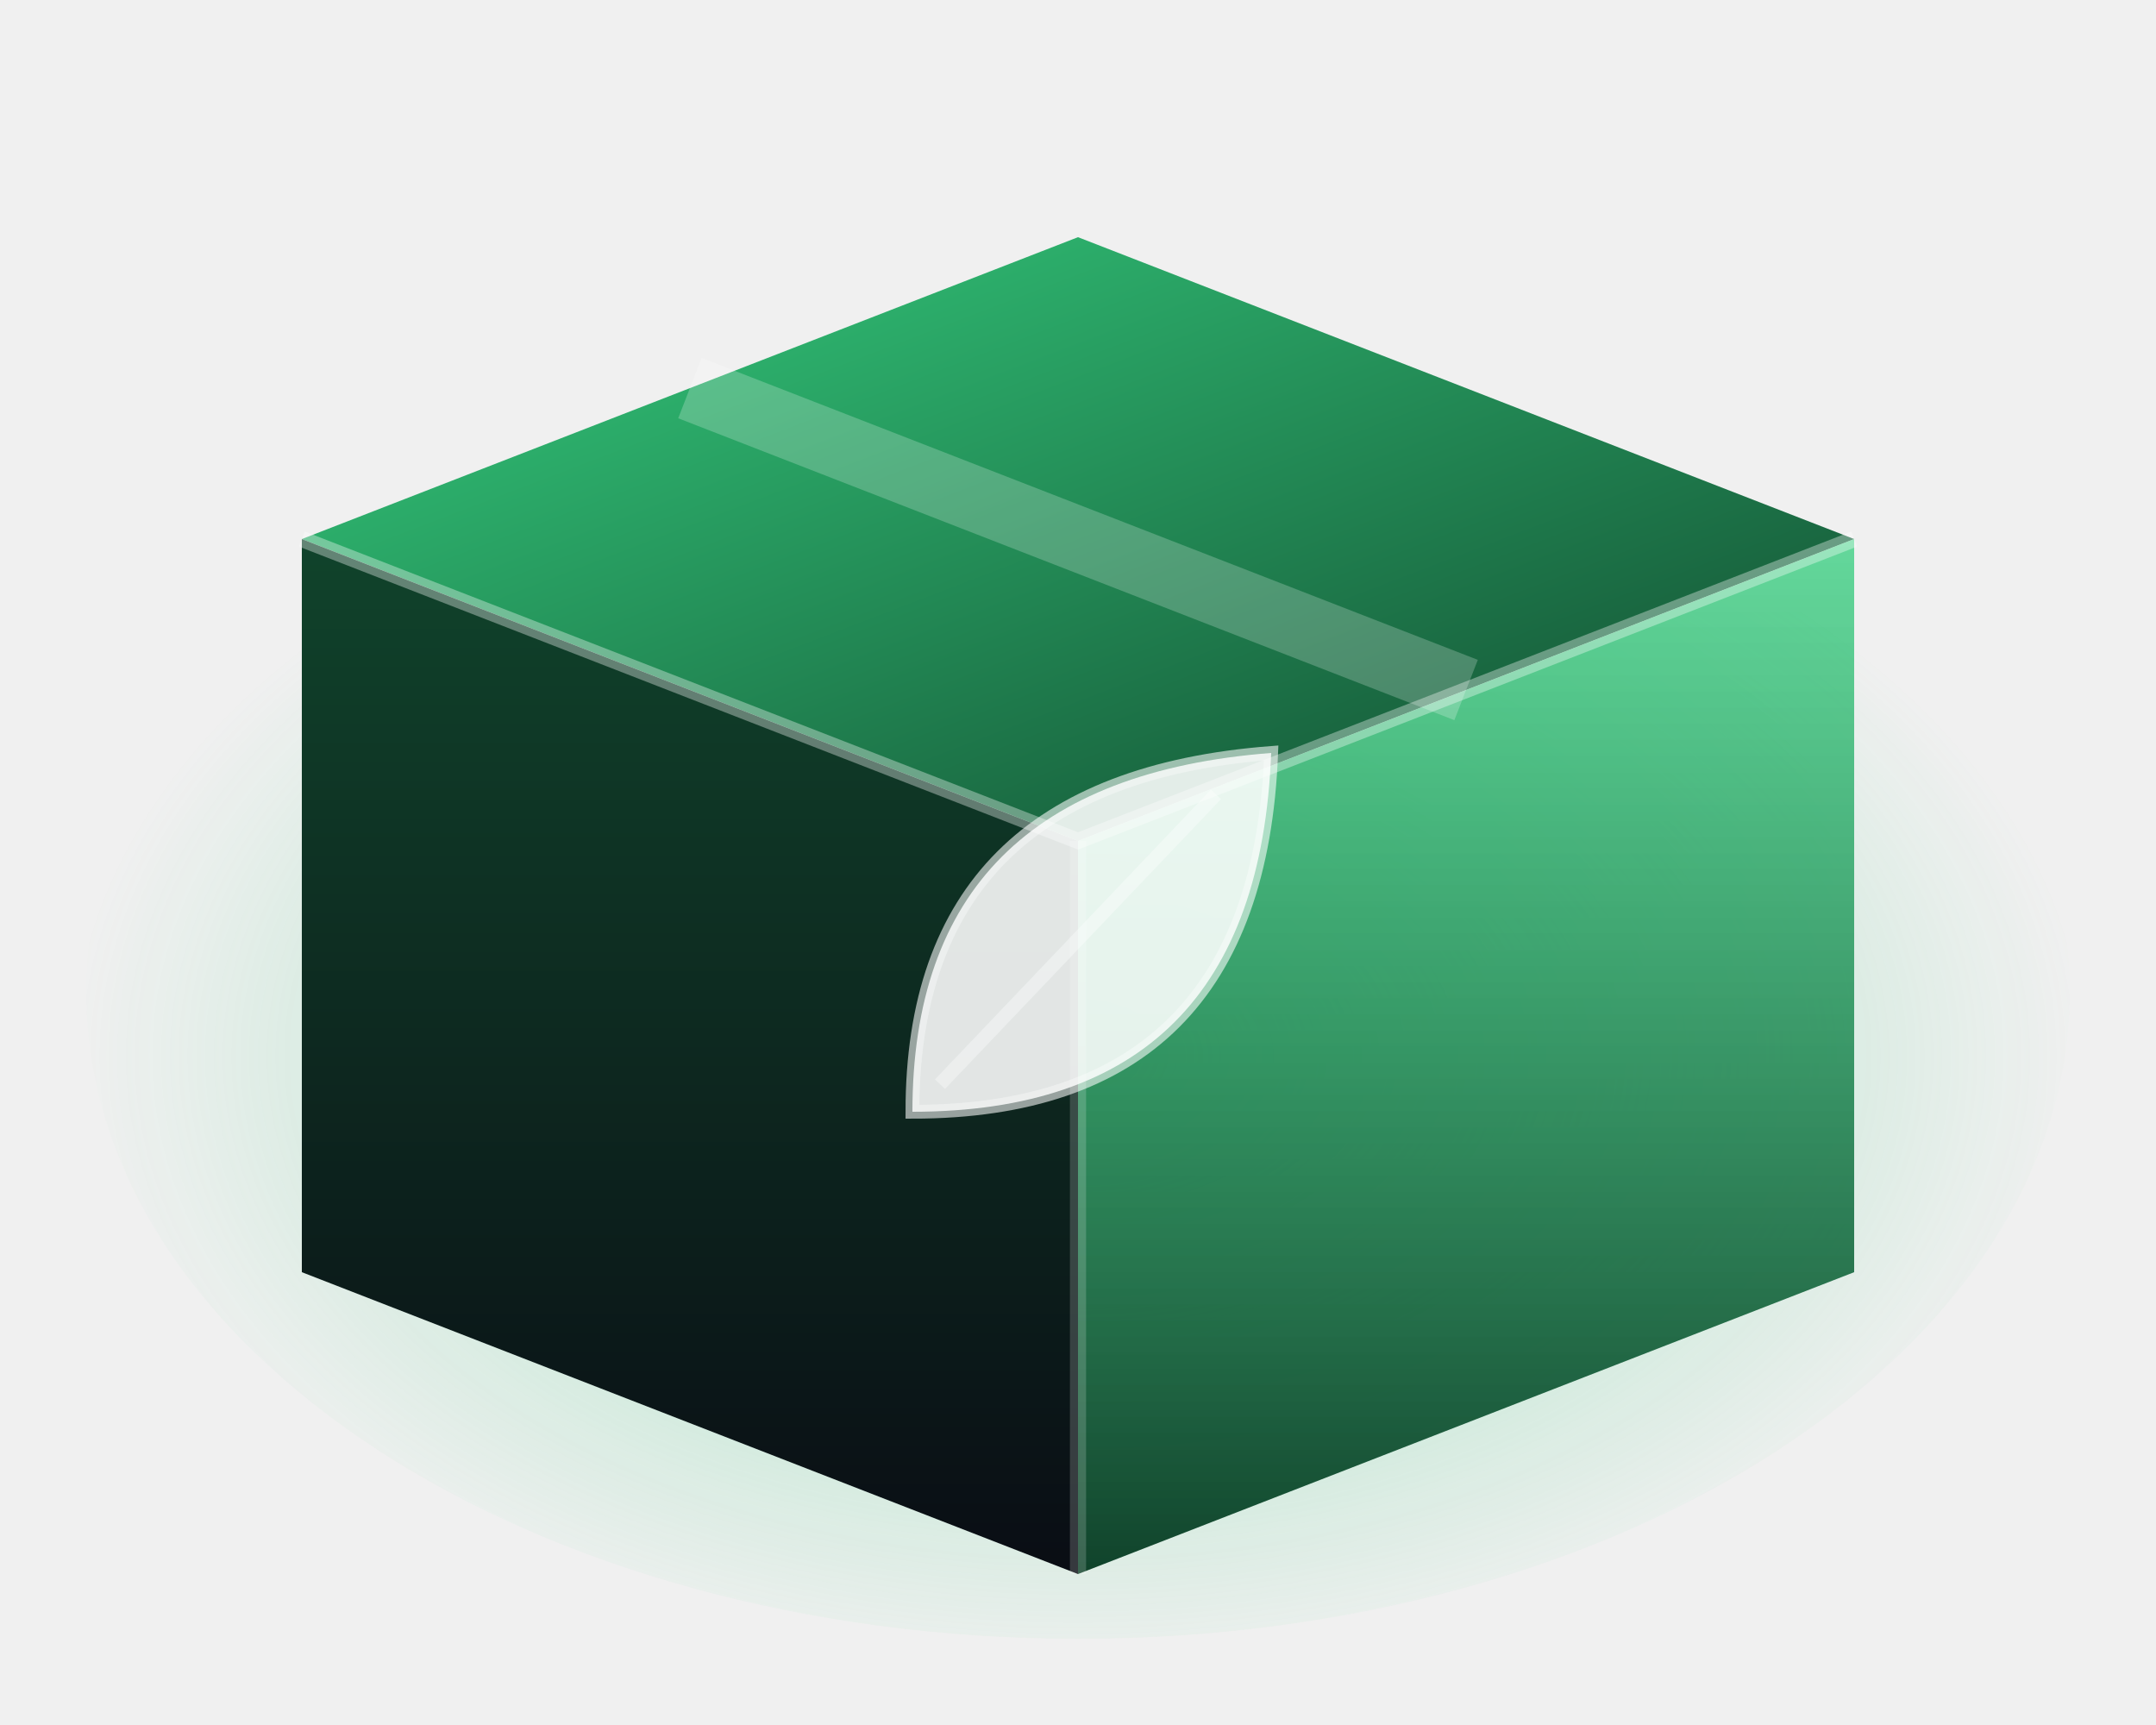
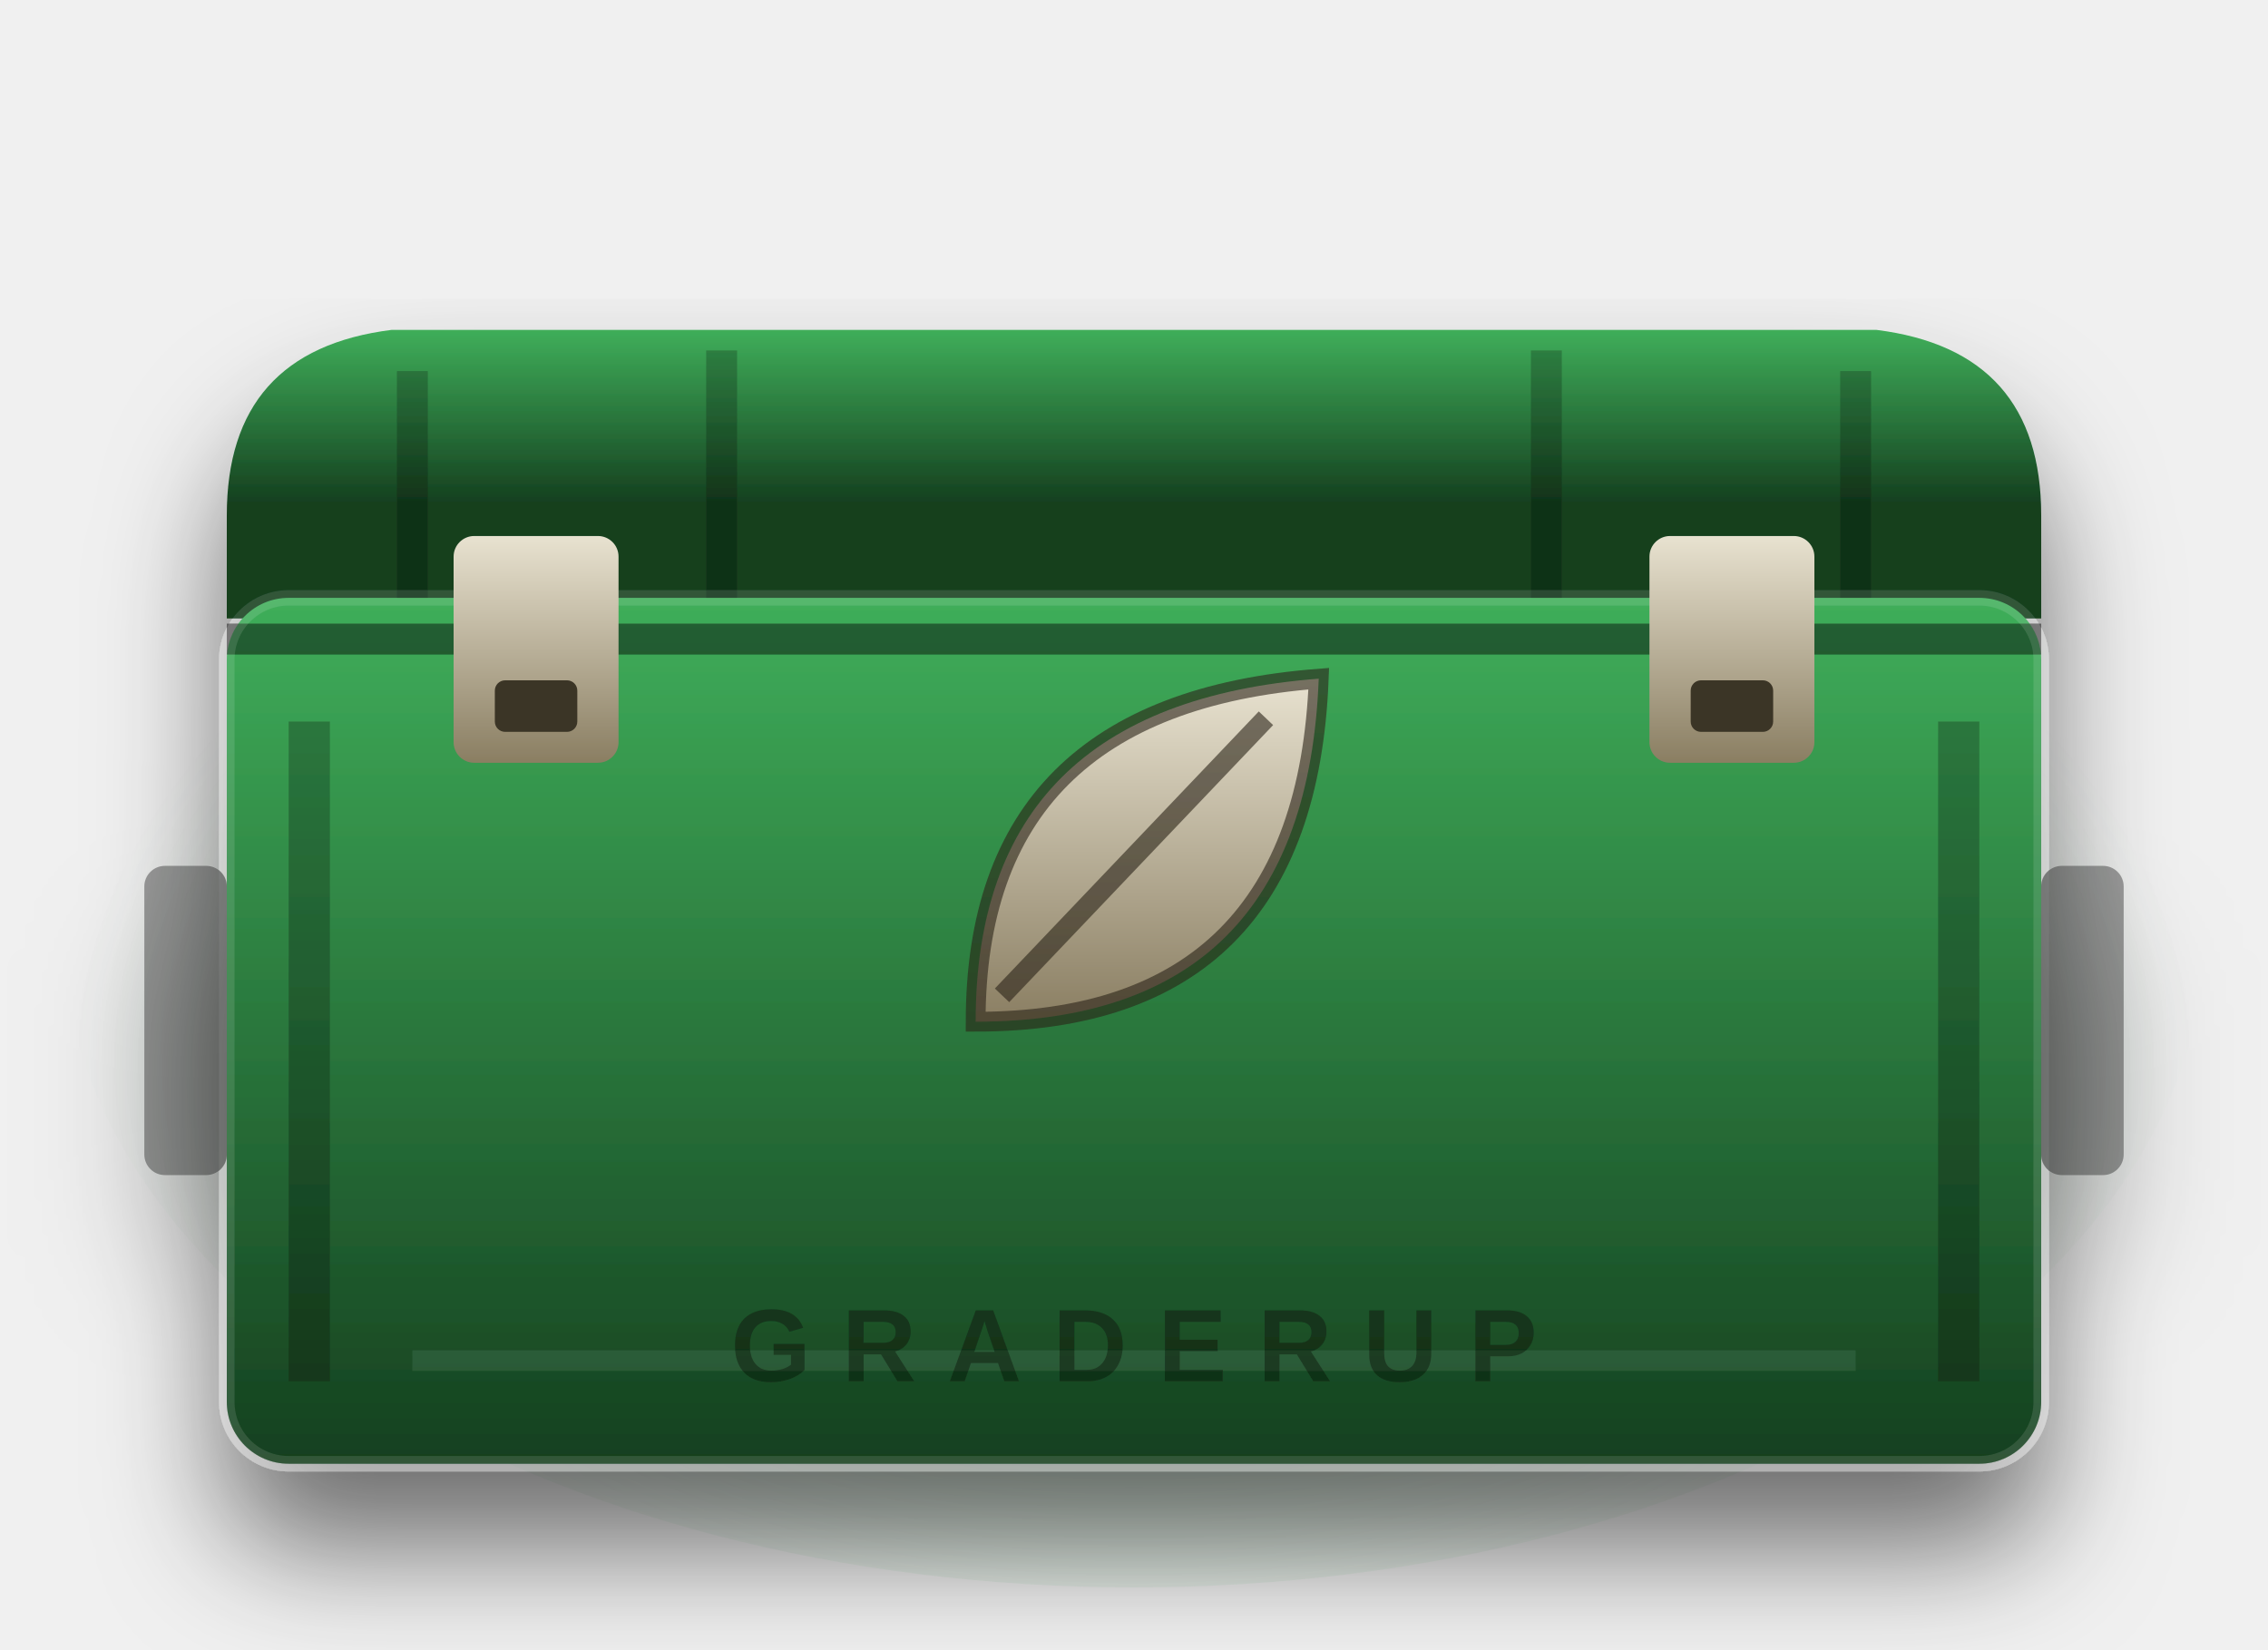
- <svg xmlns="http://www.w3.org/2000/svg" viewBox="0 0 200 160" fill="none">
+ <svg xmlns="http://www.w3.org/2000/svg" viewBox="0 0 220 160" fill="none">
  <defs>
-     <linearGradient id="emeraldt" x1="0" y1="0" x2="1" y2="1">
-       <stop offset="0" stop-color="#35D07F" />
-       <stop offset="1" stop-color="#10432B" />
+     <linearGradient id="emeraldf" x1="0" y1="0" x2="0" y2="1">
+       <stop offset="0" stop-color="#3FAE5A" />
+       <stop offset="1" stop-color="#15401F" />
    </linearGradient>
    <linearGradient id="emeraldl" x1="0" y1="0" x2="0" y2="1">
-       <stop offset="0" stop-color="#10432B" />
-       <stop offset="1" stop-color="#0A0D14" />
+       <stop offset="0" stop-color="#3FAE5A" />
+       <stop offset=".6" stop-color="#15401F" />
    </linearGradient>
-     <linearGradient id="emeraldr" x1="0" y1="0" x2="0" y2="1">
-       <stop offset="0" stop-color="#35D07F" stop-opacity=".75" />
-       <stop offset="1" stop-color="#10432B" />
+     <linearGradient id="emeraldm" x1="0" y1="0" x2="0" y2="1">
+       <stop offset="0" stop-color="#E8E2D0" />
+       <stop offset="1" stop-color="#8A7E62" />
    </linearGradient>
-     <radialGradient id="emeraldg" cx=".5" cy=".55" r=".5">
-       <stop offset="0" stop-color="#35D07F" stop-opacity=".45" />
-       <stop offset="1" stop-color="#35D07F" stop-opacity="0" />
+     <radialGradient id="emeraldg" cx=".5" cy=".6" r=".5">
+       <stop offset="0" stop-color="#3FAE5A" stop-opacity=".35" />
+       <stop offset="1" stop-color="#3FAE5A" stop-opacity="0" />
    </radialGradient>
+     <filter id="emeralds" x="-10%" y="-10%" width="120%" height="140%">
+       <feDropShadow dx="0" dy="8" stdDeviation="6" flood-color="#000" flood-opacity=".55" />
+     </filter>
  </defs>
-   <ellipse cx="100" cy="92" rx="92" ry="60" fill="url(#emeraldg)" />
-   <path d="M100 22 L172 50 L100 78 L28 50 Z" fill="url(#emeraldt)" />
-   <path d="M28 50 L100 78 V146 L28 118 Z" fill="url(#emeraldl)" />
-   <path d="M172 50 L100 78 V146 L172 118 Z" fill="url(#emeraldr)" />
-   <path d="M28 50 L100 78 L172 50" stroke="#fff" stroke-opacity=".35" stroke-width="1.5" />
-   <path d="M100 78 V146" stroke="#fff" stroke-opacity=".18" stroke-width="1.5" />
-   <path d="M64 36 L136 64" stroke="#fff" stroke-opacity=".22" stroke-width="6" />
-   <g transform="translate(36 34) scale(.64)" opacity=".95">
-     <path d="M76 108 Q76 60 128 56 Q126 108 76 108 Z M80 104 L120 62" fill="#fff" fill-opacity=".92" fill-rule="evenodd" stroke="#fff" stroke-opacity=".6" stroke-width="2" />
+   <ellipse cx="110" cy="90" rx="104" ry="64" fill="url(#emeraldg)" />
+   <g filter="url(#emeralds)">
+     <path d="M22 50 Q22 34 38 32 H182 Q198 34 198 50 V60 H22 Z" fill="url(#emeraldl)" />
+     <rect x="22" y="58" width="176" height="84" rx="6" fill="url(#emeraldf)" />
+     <path d="M22 62 H198" stroke="#000" stroke-opacity=".45" stroke-width="3" />
+     <path d="M40 36 V58 M70 34 V58 M150 34 V58 M180 36 V58" stroke="#000" stroke-opacity=".22" stroke-width="3" />
+     <path d="M30 70 V134 M190 70 V134" stroke="#000" stroke-opacity=".25" stroke-width="4" />
+     <rect x="22" y="58" width="176" height="84" rx="6" stroke="#fff" stroke-opacity=".12" stroke-width="1.5" />
+     <rect x="44" y="52" width="16" height="22" rx="2" fill="url(#emeraldm)" />
+     <rect x="160" y="52" width="16" height="22" rx="2" fill="url(#emeraldm)" />
+     <rect x="48" y="66" width="8" height="5" rx="1" fill="#3b3426" />
+     <rect x="164" y="66" width="8" height="5" rx="1" fill="#3b3426" />
+     <rect x="198" y="84" width="8" height="30" rx="2" fill="#000" fill-opacity=".35" />
+     <rect x="14" y="84" width="8" height="30" rx="2" fill="#000" fill-opacity=".35" />
+     <path d="M40 132 H180" stroke="#fff" stroke-opacity=".08" stroke-width="2" />
+     <g transform="translate(46 30) scale(.64)">
+       <path d="M76 108 Q76 60 128 56 Q126 108 76 108 Z M80 104 L120 62" fill="url(#emeraldm)" fill-rule="evenodd" stroke="#2b2418" stroke-opacity=".6" stroke-width="3" />
+     </g>
+     <text x="110" y="134" text-anchor="middle" font-family="Arial Black, Arial, sans-serif" font-weight="900" font-size="10" letter-spacing="3" fill="#000" fill-opacity=".35">GRADERUP</text>
  </g>
</svg>
